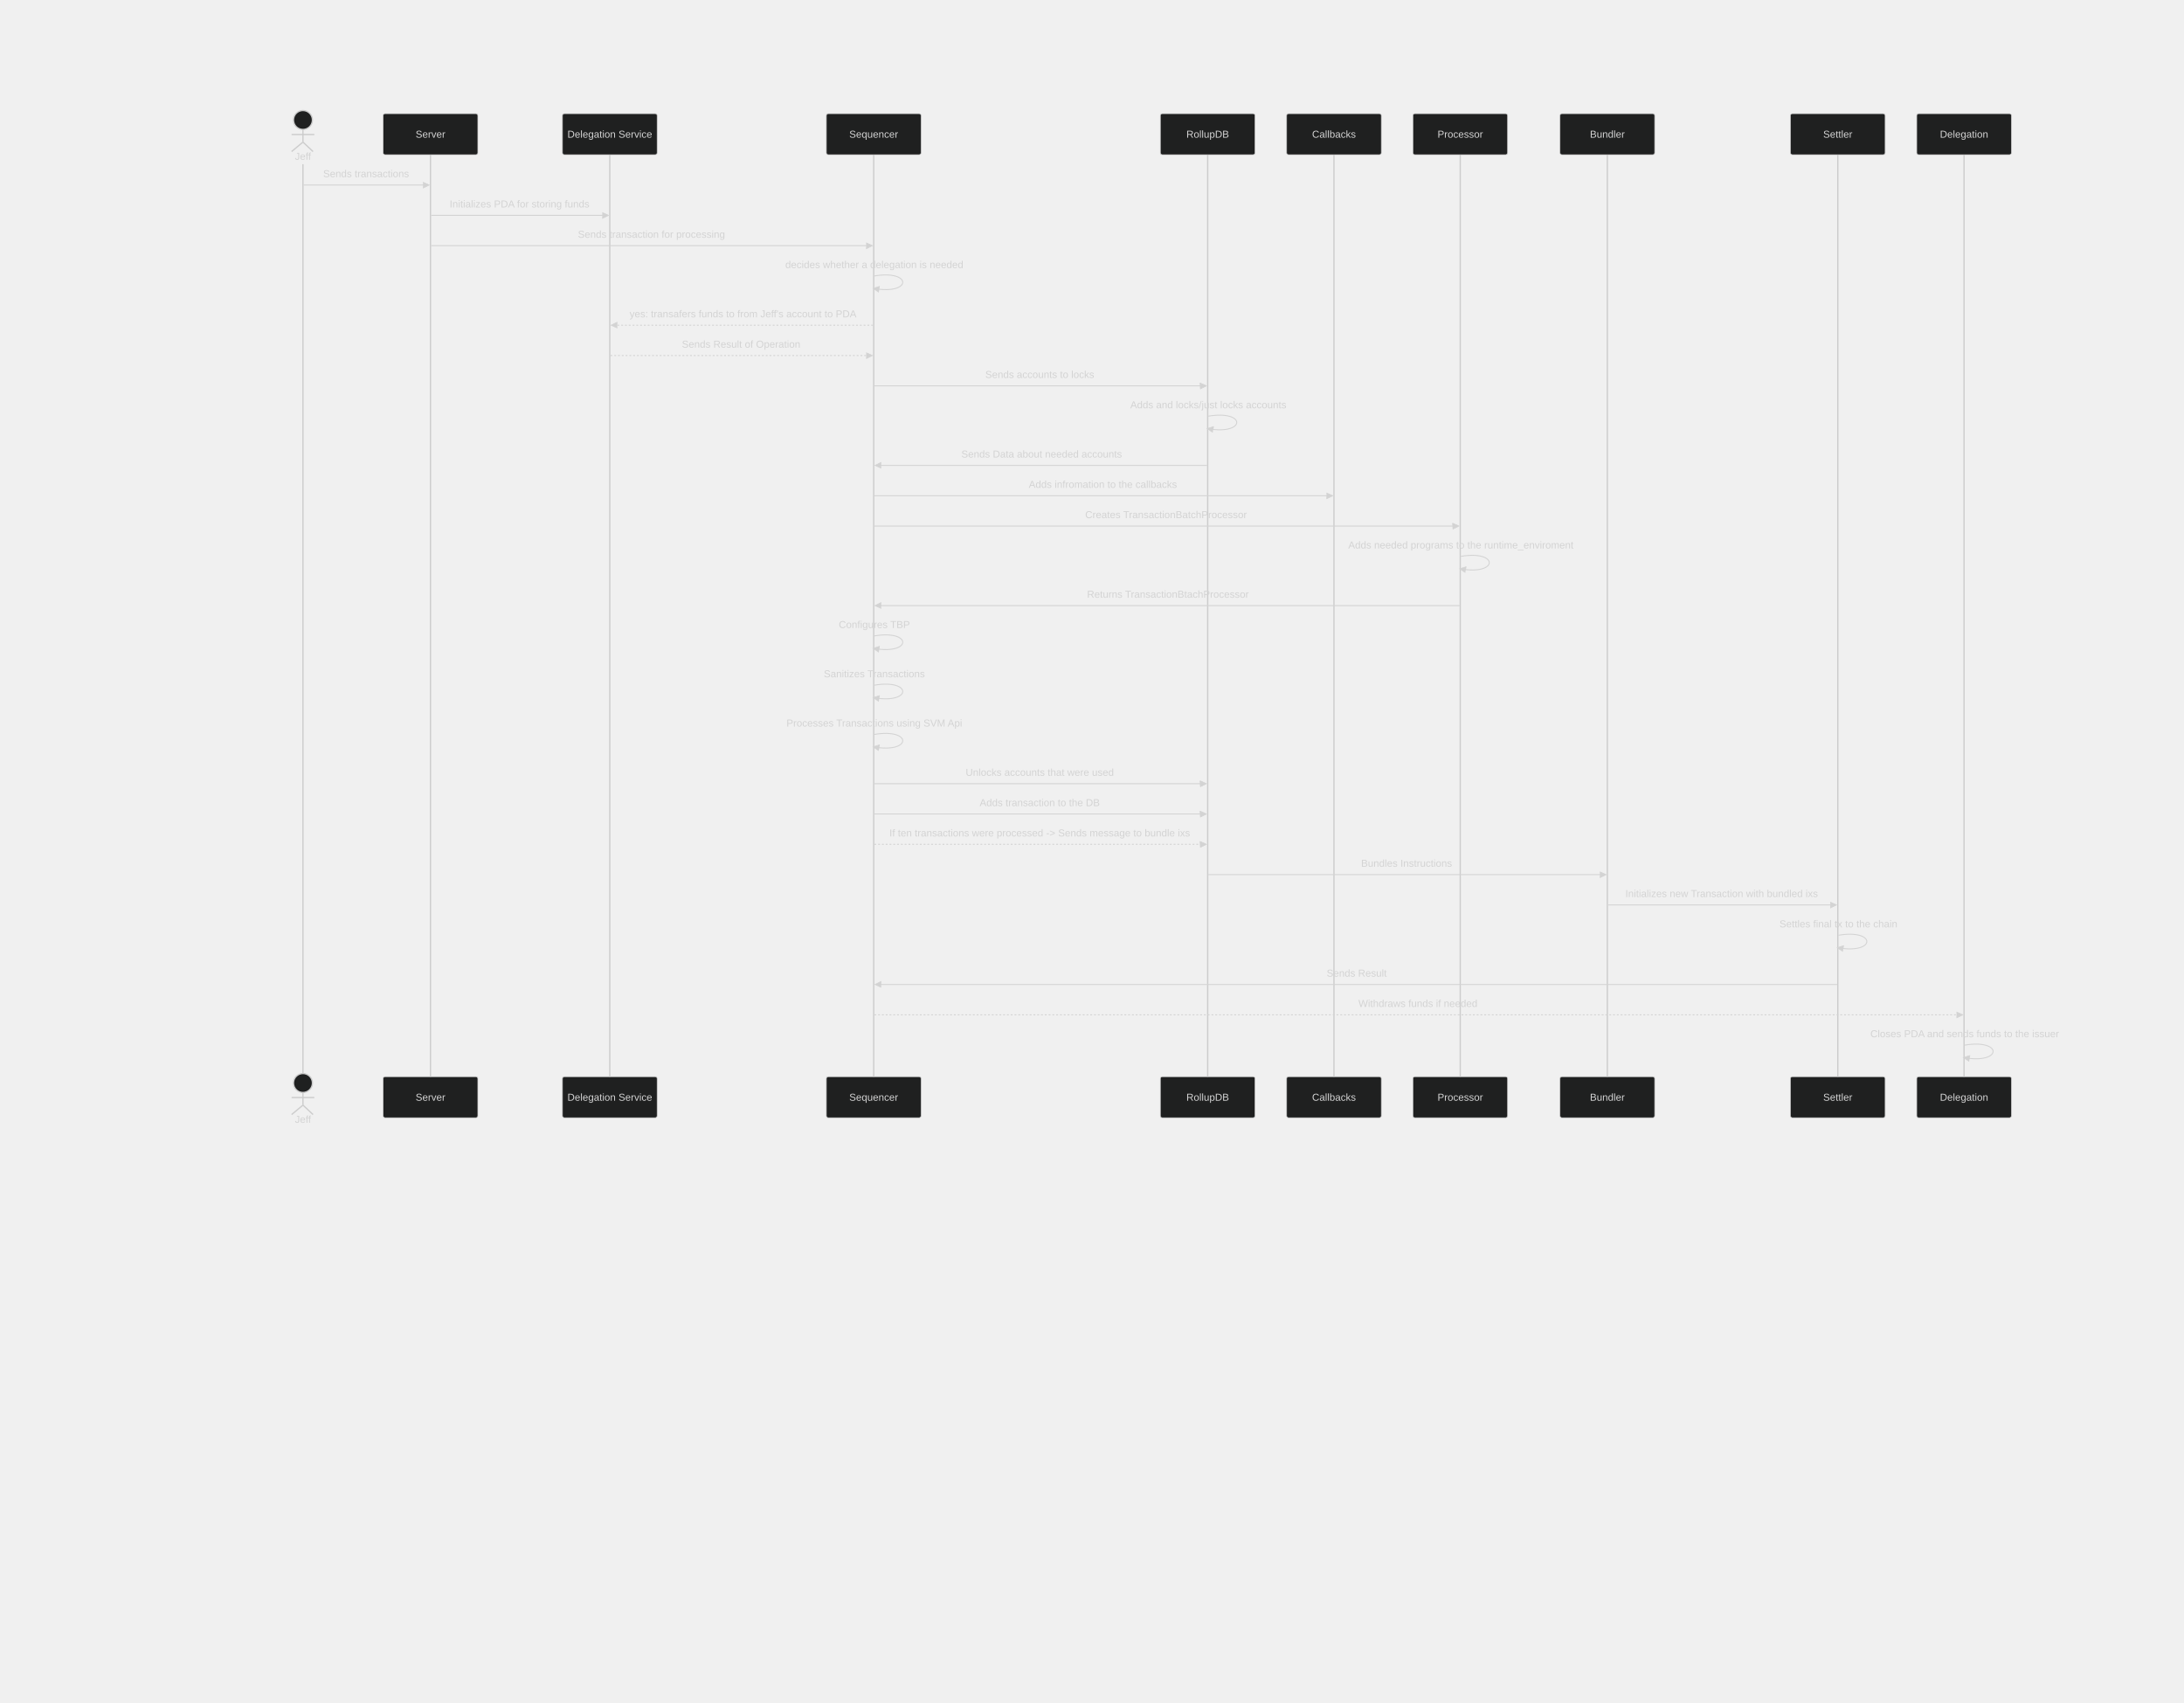
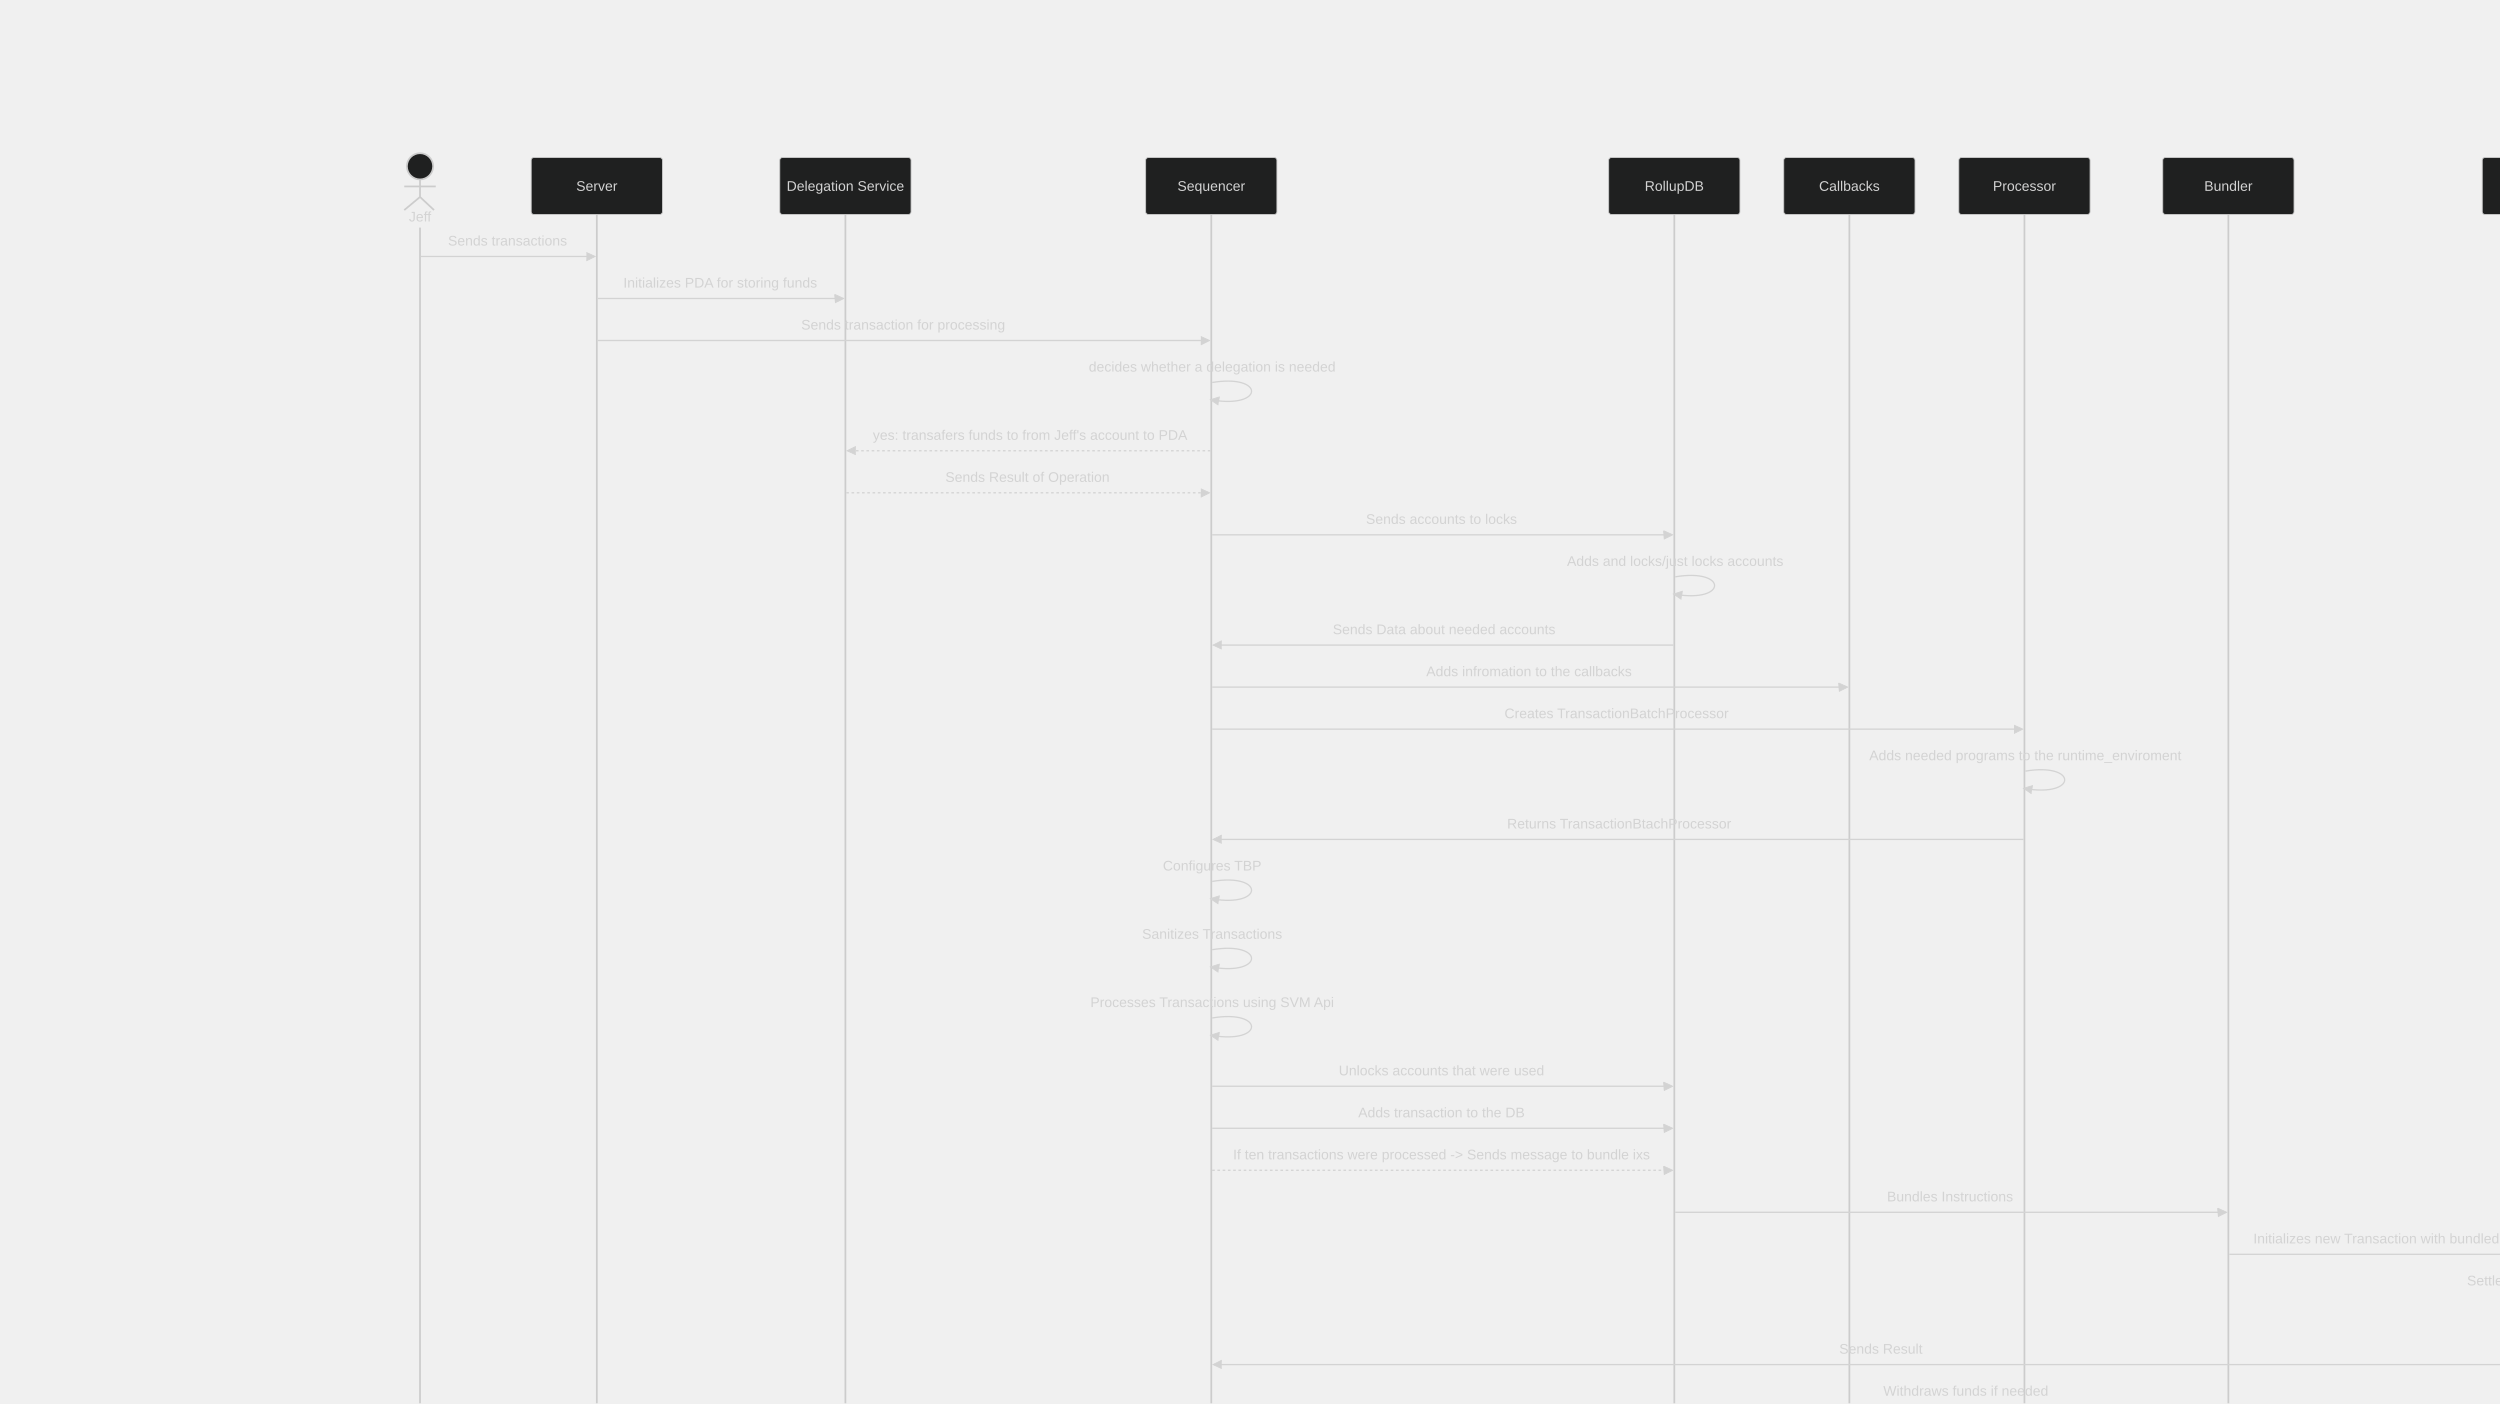
<svg xmlns="http://www.w3.org/2000/svg" aria-roledescription="sequence" role="graphics-document document" style="overflow: hidden; max-width: 100%;" width="100%" id="graph-div" height="100%">
  <defs>
    <symbol height="24" width="24" id="computer">
      <path d="M2 2v13h20v-13h-20zm18 11h-16v-9h16v9zm-10.228 6l.466-1h3.524l.467 1h-4.457zm14.228 3h-24l2-6h2.104l-1.33 4h18.45l-1.297-4h2.073l2 6zm-5-10h-14v-7h14v7z" transform="scale(.5)" />
    </symbol>
    <style id="svg-pan-zoom-controls-styles" type="text/css">.svg-pan-zoom-control { cursor: pointer; fill: black; fill-opacity: 0.333; } .svg-pan-zoom-control:hover { fill-opacity: 0.8; } .svg-pan-zoom-control-background { fill: white; fill-opacity: 0.5; } .svg-pan-zoom-control-background { fill-opacity: 0.8; }</style>
  </defs>
  <defs>
    <symbol clip-rule="evenodd" fill-rule="evenodd" id="database">
      <path d="M12.258.001l.256.004.255.005.253.008.251.01.249.012.247.015.246.016.242.019.241.02.239.023.236.024.233.027.231.028.229.031.225.032.223.034.22.036.217.038.214.04.211.041.208.043.205.045.201.046.198.048.194.05.191.051.187.053.183.054.18.056.175.057.172.059.168.06.163.061.16.063.155.064.15.066.074.033.073.033.071.034.07.034.069.035.068.035.067.035.066.035.064.036.064.036.062.036.06.036.06.037.058.037.058.037.055.038.055.038.053.038.052.038.051.039.05.039.048.039.047.039.045.04.044.04.043.04.041.04.04.041.039.041.037.041.036.041.034.041.033.042.032.042.03.042.029.042.027.042.026.043.024.043.023.043.021.043.02.043.018.044.017.043.015.044.013.044.012.044.011.045.009.044.007.045.006.045.004.045.002.045.001.045v17l-.001.045-.002.045-.004.045-.006.045-.007.045-.009.044-.011.045-.012.044-.013.044-.015.044-.017.043-.018.044-.02.043-.021.043-.023.043-.024.043-.026.043-.027.042-.029.042-.03.042-.032.042-.033.042-.034.041-.036.041-.037.041-.039.041-.04.041-.041.04-.043.04-.044.04-.045.04-.047.039-.048.039-.05.039-.051.039-.052.038-.053.038-.055.038-.055.038-.058.037-.058.037-.06.037-.06.036-.062.036-.064.036-.064.036-.066.035-.067.035-.068.035-.069.035-.07.034-.071.034-.073.033-.074.033-.15.066-.155.064-.16.063-.163.061-.168.06-.172.059-.175.057-.18.056-.183.054-.187.053-.191.051-.194.05-.198.048-.201.046-.205.045-.208.043-.211.041-.214.04-.217.038-.22.036-.223.034-.225.032-.229.031-.231.028-.233.027-.236.024-.239.023-.241.02-.242.019-.246.016-.247.015-.249.012-.251.01-.253.008-.255.005-.256.004-.258.001-.258-.001-.256-.004-.255-.005-.253-.008-.251-.01-.249-.012-.247-.015-.245-.016-.243-.019-.241-.02-.238-.023-.236-.024-.234-.027-.231-.028-.228-.031-.226-.032-.223-.034-.22-.036-.217-.038-.214-.04-.211-.041-.208-.043-.204-.045-.201-.046-.198-.048-.195-.05-.19-.051-.187-.053-.184-.054-.179-.056-.176-.057-.172-.059-.167-.06-.164-.061-.159-.063-.155-.064-.151-.066-.074-.033-.072-.033-.072-.034-.07-.034-.069-.035-.068-.035-.067-.035-.066-.035-.064-.036-.063-.036-.062-.036-.061-.036-.06-.037-.058-.037-.057-.037-.056-.038-.055-.038-.053-.038-.052-.038-.051-.039-.049-.039-.049-.039-.046-.039-.046-.04-.044-.04-.043-.04-.041-.04-.04-.041-.039-.041-.037-.041-.036-.041-.034-.041-.033-.042-.032-.042-.03-.042-.029-.042-.027-.042-.026-.043-.024-.043-.023-.043-.021-.043-.02-.043-.018-.044-.017-.043-.015-.044-.013-.044-.012-.044-.011-.045-.009-.044-.007-.045-.006-.045-.004-.045-.002-.045-.001-.045v-17l.001-.045.002-.045.004-.045.006-.045.007-.045.009-.044.011-.045.012-.044.013-.044.015-.044.017-.043.018-.044.02-.043.021-.043.023-.043.024-.043.026-.043.027-.042.029-.042.03-.042.032-.042.033-.042.034-.041.036-.041.037-.041.039-.041.04-.041.041-.04.043-.04.044-.04.046-.04.046-.039.049-.039.049-.039.051-.039.052-.038.053-.038.055-.038.056-.038.057-.037.058-.037.06-.037.061-.036.062-.036.063-.036.064-.036.066-.035.067-.035.068-.035.069-.035.07-.034.072-.034.072-.033.074-.033.151-.066.155-.064.159-.063.164-.061.167-.06.172-.059.176-.057.179-.056.184-.054.187-.053.19-.051.195-.05.198-.048.201-.046.204-.045.208-.043.211-.041.214-.04.217-.038.22-.036.223-.034.226-.032.228-.031.231-.028.234-.027.236-.024.238-.023.241-.02.243-.019.245-.016.247-.015.249-.012.251-.01.253-.008.255-.005.256-.004.258-.001.258.001zm-9.258 20.499v.01l.001.021.003.021.004.022.005.021.006.022.007.022.009.023.01.022.011.023.012.023.013.023.015.023.016.024.017.023.018.024.019.024.021.024.022.025.023.024.024.025.052.049.056.05.061.051.066.051.07.051.075.051.079.052.084.052.088.052.092.052.097.052.102.051.105.052.11.052.114.051.119.051.123.051.127.05.131.05.135.05.139.048.144.049.147.047.152.047.155.047.16.045.163.045.167.043.171.043.176.041.178.041.183.039.187.039.19.037.194.035.197.035.202.033.204.031.209.03.212.029.216.027.219.025.222.024.226.021.23.02.233.018.236.016.24.015.243.012.246.01.249.008.253.005.256.004.259.001.26-.001.257-.004.254-.005.25-.008.247-.011.244-.012.241-.014.237-.016.233-.018.231-.021.226-.021.224-.024.22-.026.216-.027.212-.028.21-.031.205-.031.202-.034.198-.034.194-.036.191-.037.187-.039.183-.04.179-.04.175-.042.172-.043.168-.044.163-.045.16-.046.155-.046.152-.047.148-.048.143-.049.139-.049.136-.05.131-.05.126-.05.123-.051.118-.052.114-.051.11-.052.106-.052.101-.052.096-.052.092-.052.088-.053.083-.051.079-.052.074-.052.07-.051.065-.051.06-.051.056-.05.051-.05.023-.024.023-.025.021-.024.02-.024.019-.024.018-.024.017-.024.015-.023.014-.024.013-.023.012-.023.01-.023.01-.022.008-.022.006-.022.006-.022.004-.022.004-.021.001-.021.001-.021v-4.127l-.077.055-.08.053-.083.054-.085.053-.087.052-.09.052-.093.051-.095.05-.097.05-.1.049-.102.049-.105.048-.106.047-.109.047-.111.046-.114.045-.115.045-.118.044-.12.043-.122.042-.124.042-.126.041-.128.04-.13.04-.132.038-.134.038-.135.037-.138.037-.139.035-.142.035-.143.034-.144.033-.147.032-.148.031-.15.03-.151.03-.153.029-.154.027-.156.027-.158.026-.159.025-.161.024-.162.023-.163.022-.165.021-.166.02-.167.019-.169.018-.169.017-.171.016-.173.015-.173.014-.175.013-.175.012-.177.011-.178.01-.179.008-.179.008-.181.006-.182.005-.182.004-.184.003-.184.002h-.37l-.184-.002-.184-.003-.182-.004-.182-.005-.181-.006-.179-.008-.179-.008-.178-.01-.176-.011-.176-.012-.175-.013-.173-.014-.172-.015-.171-.016-.17-.017-.169-.018-.167-.019-.166-.02-.165-.021-.163-.022-.162-.023-.161-.024-.159-.025-.157-.026-.156-.027-.155-.027-.153-.029-.151-.03-.15-.03-.148-.031-.146-.032-.145-.033-.143-.034-.141-.035-.14-.035-.137-.037-.136-.037-.134-.038-.132-.038-.13-.04-.128-.04-.126-.041-.124-.042-.122-.042-.12-.044-.117-.043-.116-.045-.113-.045-.112-.046-.109-.047-.106-.047-.105-.048-.102-.049-.1-.049-.097-.05-.095-.05-.093-.052-.09-.051-.087-.052-.085-.053-.083-.054-.08-.054-.077-.054v4.127zm0-5.654v.011l.001.021.003.021.004.021.005.022.006.022.007.022.009.022.01.022.011.023.012.023.013.023.015.024.016.023.017.024.018.024.019.024.021.024.022.024.023.025.024.024.052.05.056.05.061.05.066.051.07.051.075.052.079.051.084.052.088.052.092.052.097.052.102.052.105.052.11.051.114.051.119.052.123.05.127.051.131.05.135.049.139.049.144.048.147.048.152.047.155.046.16.045.163.045.167.044.171.042.176.042.178.04.183.04.187.038.19.037.194.036.197.034.202.033.204.032.209.03.212.028.216.027.219.025.222.024.226.022.23.02.233.018.236.016.24.014.243.012.246.01.249.008.253.006.256.003.259.001.26-.001.257-.003.254-.006.25-.008.247-.01.244-.012.241-.015.237-.016.233-.018.231-.02.226-.022.224-.024.22-.025.216-.027.212-.029.21-.03.205-.032.202-.033.198-.035.194-.036.191-.037.187-.039.183-.039.179-.041.175-.042.172-.043.168-.044.163-.045.16-.045.155-.047.152-.047.148-.048.143-.048.139-.05.136-.049.131-.05.126-.051.123-.051.118-.051.114-.052.11-.052.106-.052.101-.052.096-.052.092-.052.088-.052.083-.052.079-.052.074-.051.07-.052.065-.051.06-.05.056-.051.051-.049.023-.025.023-.024.021-.025.02-.024.019-.024.018-.024.017-.024.015-.023.014-.023.013-.024.012-.022.01-.023.01-.023.008-.022.006-.022.006-.022.004-.021.004-.022.001-.021.001-.021v-4.139l-.077.054-.08.054-.083.054-.085.052-.087.053-.09.051-.093.051-.095.051-.097.05-.1.049-.102.049-.105.048-.106.047-.109.047-.111.046-.114.045-.115.044-.118.044-.12.044-.122.042-.124.042-.126.041-.128.04-.13.039-.132.039-.134.038-.135.037-.138.036-.139.036-.142.035-.143.033-.144.033-.147.033-.148.031-.15.03-.151.03-.153.028-.154.028-.156.027-.158.026-.159.025-.161.024-.162.023-.163.022-.165.021-.166.02-.167.019-.169.018-.169.017-.171.016-.173.015-.173.014-.175.013-.175.012-.177.011-.178.009-.179.009-.179.007-.181.007-.182.005-.182.004-.184.003-.184.002h-.37l-.184-.002-.184-.003-.182-.004-.182-.005-.181-.007-.179-.007-.179-.009-.178-.009-.176-.011-.176-.012-.175-.013-.173-.014-.172-.015-.171-.016-.17-.017-.169-.018-.167-.019-.166-.02-.165-.021-.163-.022-.162-.023-.161-.024-.159-.025-.157-.026-.156-.027-.155-.028-.153-.028-.151-.03-.15-.03-.148-.031-.146-.033-.145-.033-.143-.033-.141-.035-.14-.036-.137-.036-.136-.037-.134-.038-.132-.039-.13-.039-.128-.04-.126-.041-.124-.042-.122-.043-.12-.043-.117-.044-.116-.044-.113-.046-.112-.046-.109-.046-.106-.047-.105-.048-.102-.049-.1-.049-.097-.05-.095-.051-.093-.051-.09-.051-.087-.053-.085-.052-.083-.054-.08-.054-.077-.054v4.139zm0-5.666v.011l.001.02.003.022.004.021.005.022.006.021.007.022.009.023.01.022.011.023.012.023.013.023.015.023.016.024.017.024.018.023.019.024.021.025.022.024.023.024.024.025.052.05.056.05.061.05.066.051.07.051.075.052.079.051.084.052.088.052.092.052.097.052.102.052.105.051.11.052.114.051.119.051.123.051.127.05.131.05.135.05.139.049.144.048.147.048.152.047.155.046.16.045.163.045.167.043.171.043.176.042.178.04.183.04.187.038.19.037.194.036.197.034.202.033.204.032.209.03.212.028.216.027.219.025.222.024.226.021.23.02.233.018.236.017.24.014.243.012.246.01.249.008.253.006.256.003.259.001.26-.001.257-.003.254-.006.25-.008.247-.01.244-.013.241-.014.237-.016.233-.018.231-.02.226-.022.224-.024.22-.025.216-.027.212-.029.21-.03.205-.032.202-.033.198-.035.194-.036.191-.037.187-.039.183-.039.179-.041.175-.042.172-.043.168-.044.163-.045.16-.045.155-.047.152-.047.148-.048.143-.049.139-.049.136-.049.131-.051.126-.05.123-.051.118-.052.114-.051.11-.052.106-.052.101-.052.096-.052.092-.052.088-.052.083-.052.079-.052.074-.052.07-.051.065-.051.06-.051.056-.05.051-.049.023-.025.023-.025.021-.024.02-.024.019-.024.018-.024.017-.024.015-.023.014-.024.013-.023.012-.023.01-.022.01-.023.008-.022.006-.022.006-.022.004-.022.004-.021.001-.021.001-.021v-4.153l-.077.054-.08.054-.083.053-.085.053-.087.053-.09.051-.093.051-.095.051-.097.05-.1.049-.102.048-.105.048-.106.048-.109.046-.111.046-.114.046-.115.044-.118.044-.12.043-.122.043-.124.042-.126.041-.128.04-.13.039-.132.039-.134.038-.135.037-.138.036-.139.036-.142.034-.143.034-.144.033-.147.032-.148.032-.15.03-.151.03-.153.028-.154.028-.156.027-.158.026-.159.024-.161.024-.162.023-.163.023-.165.021-.166.02-.167.019-.169.018-.169.017-.171.016-.173.015-.173.014-.175.013-.175.012-.177.01-.178.01-.179.009-.179.007-.181.006-.182.006-.182.004-.184.003-.184.001-.185.001-.185-.001-.184-.001-.184-.003-.182-.004-.182-.006-.181-.006-.179-.007-.179-.009-.178-.01-.176-.01-.176-.012-.175-.013-.173-.014-.172-.015-.171-.016-.17-.017-.169-.018-.167-.019-.166-.02-.165-.021-.163-.023-.162-.023-.161-.024-.159-.024-.157-.026-.156-.027-.155-.028-.153-.028-.151-.03-.15-.03-.148-.032-.146-.032-.145-.033-.143-.034-.141-.034-.14-.036-.137-.036-.136-.037-.134-.038-.132-.039-.13-.039-.128-.041-.126-.041-.124-.041-.122-.043-.12-.043-.117-.044-.116-.044-.113-.046-.112-.046-.109-.046-.106-.048-.105-.048-.102-.048-.1-.05-.097-.049-.095-.051-.093-.051-.09-.052-.087-.052-.085-.053-.083-.053-.08-.054-.077-.054v4.153zm8.74-8.179l-.257.004-.254.005-.25.008-.247.011-.244.012-.241.014-.237.016-.233.018-.231.021-.226.022-.224.023-.22.026-.216.027-.212.028-.21.031-.205.032-.202.033-.198.034-.194.036-.191.038-.187.038-.183.04-.179.041-.175.042-.172.043-.168.043-.163.045-.16.046-.155.046-.152.048-.148.048-.143.048-.139.049-.136.05-.131.05-.126.051-.123.051-.118.051-.114.052-.11.052-.106.052-.101.052-.096.052-.092.052-.088.052-.083.052-.079.052-.074.051-.07.052-.065.051-.06.05-.056.05-.051.05-.023.025-.023.024-.021.024-.02.025-.019.024-.018.024-.017.023-.015.024-.014.023-.013.023-.012.023-.01.023-.01.022-.008.022-.006.023-.006.021-.004.022-.004.021-.001.021-.001.021.001.021.001.021.004.021.004.022.006.021.006.023.008.022.01.022.01.023.012.023.013.023.014.023.015.024.017.023.018.024.019.024.02.025.021.024.023.024.023.025.051.05.056.05.06.05.065.051.07.052.074.051.079.052.083.052.088.052.092.052.096.052.101.052.106.052.11.052.114.052.118.051.123.051.126.051.131.05.136.05.139.049.143.048.148.048.152.048.155.046.16.046.163.045.168.043.172.043.175.042.179.041.183.04.187.038.191.038.194.036.198.034.202.033.205.032.21.031.212.028.216.027.22.026.224.023.226.022.231.021.233.018.237.016.241.014.244.012.247.011.25.008.254.005.257.004.26.001.26-.001.257-.004.254-.005.25-.008.247-.011.244-.012.241-.014.237-.016.233-.018.231-.021.226-.022.224-.023.22-.026.216-.027.212-.028.21-.031.205-.032.202-.033.198-.034.194-.036.191-.038.187-.038.183-.04.179-.041.175-.042.172-.043.168-.043.163-.045.16-.046.155-.046.152-.048.148-.048.143-.048.139-.049.136-.05.131-.05.126-.051.123-.051.118-.051.114-.052.11-.052.106-.052.101-.052.096-.052.092-.052.088-.052.083-.052.079-.052.074-.051.07-.052.065-.051.06-.05.056-.05.051-.05.023-.025.023-.024.021-.024.02-.025.019-.024.018-.024.017-.023.015-.024.014-.023.013-.023.012-.023.01-.023.01-.022.008-.022.006-.023.006-.021.004-.022.004-.021.001-.021.001-.021-.001-.021-.001-.021-.004-.021-.004-.022-.006-.021-.006-.023-.008-.022-.01-.022-.01-.023-.012-.023-.013-.023-.014-.023-.015-.024-.017-.023-.018-.024-.019-.024-.02-.025-.021-.024-.023-.024-.023-.025-.051-.05-.056-.05-.06-.05-.065-.051-.07-.052-.074-.051-.079-.052-.083-.052-.088-.052-.092-.052-.096-.052-.101-.052-.106-.052-.11-.052-.114-.052-.118-.051-.123-.051-.126-.051-.131-.05-.136-.05-.139-.049-.143-.048-.148-.048-.152-.048-.155-.046-.16-.046-.163-.045-.168-.043-.172-.043-.175-.042-.179-.041-.183-.04-.187-.038-.191-.038-.194-.036-.198-.034-.202-.033-.205-.032-.21-.031-.212-.028-.216-.027-.22-.026-.224-.023-.226-.022-.231-.021-.233-.018-.237-.016-.241-.014-.244-.012-.247-.011-.25-.008-.254-.005-.257-.004-.26-.001-.26.001z" transform="scale(.5)" />
    </symbol>
  </defs>
  <defs>
    <symbol height="24" width="24" id="clock">
      <path d="M12 2c5.514 0 10 4.486 10 10s-4.486 10-10 10-10-4.486-10-10 4.486-10 10-10zm0-2c-6.627 0-12 5.373-12 12s5.373 12 12 12 12-5.373 12-12-5.373-12-12-12zm5.848 12.459c.202.038.202.333.001.372-1.907.361-6.045 1.111-6.547 1.111-.719 0-1.301-.582-1.301-1.301 0-.512.77-5.447 1.125-7.445.034-.192.312-.181.343.014l.985 6.238 5.394 1.011z" transform="scale(.5)" />
    </symbol>
  </defs>
  <defs>
    <marker orient="auto-start-reverse" markerHeight="12" markerWidth="12" markerUnits="userSpaceOnUse" refY="5" refX="7.9" id="arrowhead">
      <path d="M -1 0 L 10 5 L 0 10 z" />
    </marker>
  </defs>
  <defs>
    <marker refY="4.5" refX="4" orient="auto" markerHeight="8" markerWidth="15" id="crosshead">
      <path style="stroke-dasharray: 0, 0;" d="M 1,2 L 6,7 M 6,2 L 1,7" stroke-width="1pt" stroke="#000000" fill="none" />
    </marker>
  </defs>
  <defs>
    <marker orient="auto" markerHeight="28" markerWidth="20" refY="7" refX="15.5" id="filled-head">
      <path d="M 18,7 L9,13 L14,7 L9,1 Z" />
    </marker>
  </defs>
  <defs>
    <marker orient="auto" markerHeight="40" markerWidth="60" refY="15" refX="15" id="sequencenumber">
      <circle r="6" cy="15" cx="15" />
    </marker>
  </defs>
  <g id="viewport-20250304205848460" class="svg-pan-zoom_viewport" transform="matrix(0.2115396,0,0,0.2115396,85.64119,38.07744)" style="transform: matrix(0.21154, 0, 0, 0.21154, 85.64119, 38.07744);">
    <g>
      <rect class="actor actor-bottom" ry="3" rx="3" name="Delegation" height="65" width="150" stroke="#666" fill="#eaeaea" y="1525" x="2631" />
      <text style="text-anchor: middle; font-size: 16px; font-weight: 400;" class="actor actor-box" alignment-baseline="central" dominant-baseline="central" y="1557.5" x="2706">
        <tspan dy="0" x="2706">Delegation</tspan>
      </text>
    </g>
    <g>
      <rect class="actor actor-bottom" ry="3" rx="3" name="Settler" height="65" width="150" stroke="#666" fill="#eaeaea" y="1525" x="2431" />
      <text style="text-anchor: middle; font-size: 16px; font-weight: 400;" class="actor actor-box" alignment-baseline="central" dominant-baseline="central" y="1557.5" x="2506">
        <tspan dy="0" x="2506">Settler</tspan>
      </text>
    </g>
    <g>
      <rect class="actor actor-bottom" ry="3" rx="3" name="Bundler" height="65" width="150" stroke="#666" fill="#eaeaea" y="1525" x="2066" />
      <text style="text-anchor: middle; font-size: 16px; font-weight: 400;" class="actor actor-box" alignment-baseline="central" dominant-baseline="central" y="1557.5" x="2141">
        <tspan dy="0" x="2141">Bundler</tspan>
      </text>
    </g>
    <g>
      <rect class="actor actor-bottom" ry="3" rx="3" name="Processor" height="65" width="150" stroke="#666" fill="#eaeaea" y="1525" x="1833" />
      <text style="text-anchor: middle; font-size: 16px; font-weight: 400;" class="actor actor-box" alignment-baseline="central" dominant-baseline="central" y="1557.5" x="1908">
        <tspan dy="0" x="1908">Processor</tspan>
      </text>
    </g>
    <g>
      <rect class="actor actor-bottom" ry="3" rx="3" name="Callbacks" height="65" width="150" stroke="#666" fill="#eaeaea" y="1525" x="1633" />
      <text style="text-anchor: middle; font-size: 16px; font-weight: 400;" class="actor actor-box" alignment-baseline="central" dominant-baseline="central" y="1557.5" x="1708">
        <tspan dy="0" x="1708">Callbacks</tspan>
      </text>
    </g>
    <g>
      <rect class="actor actor-bottom" ry="3" rx="3" name="RollupDB" height="65" width="150" stroke="#666" fill="#eaeaea" y="1525" x="1433" />
      <text style="text-anchor: middle; font-size: 16px; font-weight: 400;" class="actor actor-box" alignment-baseline="central" dominant-baseline="central" y="1557.5" x="1508">
        <tspan dy="0" x="1508">RollupDB</tspan>
      </text>
    </g>
    <g>
      <rect class="actor actor-bottom" ry="3" rx="3" name="Sequencer" height="65" width="150" stroke="#666" fill="#eaeaea" y="1525" x="904" />
      <text style="text-anchor: middle; font-size: 16px; font-weight: 400;" class="actor actor-box" alignment-baseline="central" dominant-baseline="central" y="1557.5" x="979">
        <tspan dy="0" x="979">Sequencer</tspan>
      </text>
    </g>
    <g>
      <rect class="actor actor-bottom" ry="3" rx="3" name="Delegation Service" height="65" width="150" stroke="#666" fill="#eaeaea" y="1525" x="486" />
      <text style="text-anchor: middle; font-size: 16px; font-weight: 400;" class="actor actor-box" alignment-baseline="central" dominant-baseline="central" y="1557.5" x="561">
        <tspan dy="0" x="561">Delegation Service</tspan>
      </text>
    </g>
    <g>
      <rect class="actor actor-bottom" ry="3" rx="3" name="Server" height="65" width="150" stroke="#666" fill="#eaeaea" y="1525" x="202" />
      <text style="text-anchor: middle; font-size: 16px; font-weight: 400;" class="actor actor-box" alignment-baseline="central" dominant-baseline="central" y="1557.5" x="277">
        <tspan dy="0" x="277">Server</tspan>
      </text>
    </g>
    <g />
    <g>
      <line name="Delegation" stroke="#999" stroke-width="0.5px" class="actor-line 200" y2="1525" x2="2706" y1="65" x1="2706" id="actor8517" />
      <g id="root-8517">
        <rect class="actor actor-top" ry="3" rx="3" name="Delegation" height="65" width="150" stroke="#666" fill="#eaeaea" y="0" x="2631" />
        <text style="text-anchor: middle; font-size: 16px; font-weight: 400;" class="actor actor-box" alignment-baseline="central" dominant-baseline="central" y="32.5" x="2706">
          <tspan dy="0" x="2706">Delegation</tspan>
        </text>
      </g>
    </g>
    <g>
      <line name="Settler" stroke="#999" stroke-width="0.5px" class="actor-line 200" y2="1525" x2="2506" y1="65" x1="2506" id="actor8516" />
      <g id="root-8516">
        <rect class="actor actor-top" ry="3" rx="3" name="Settler" height="65" width="150" stroke="#666" fill="#eaeaea" y="0" x="2431" />
        <text style="text-anchor: middle; font-size: 16px; font-weight: 400;" class="actor actor-box" alignment-baseline="central" dominant-baseline="central" y="32.5" x="2506">
          <tspan dy="0" x="2506">Settler</tspan>
        </text>
      </g>
    </g>
    <g>
      <line name="Bundler" stroke="#999" stroke-width="0.5px" class="actor-line 200" y2="1525" x2="2141" y1="65" x1="2141" id="actor8515" />
      <g id="root-8515">
        <rect class="actor actor-top" ry="3" rx="3" name="Bundler" height="65" width="150" stroke="#666" fill="#eaeaea" y="0" x="2066" />
        <text style="text-anchor: middle; font-size: 16px; font-weight: 400;" class="actor actor-box" alignment-baseline="central" dominant-baseline="central" y="32.5" x="2141">
          <tspan dy="0" x="2141">Bundler</tspan>
        </text>
      </g>
    </g>
    <g>
      <line name="Processor" stroke="#999" stroke-width="0.5px" class="actor-line 200" y2="1525" x2="1908" y1="65" x1="1908" id="actor8514" />
      <g id="root-8514">
        <rect class="actor actor-top" ry="3" rx="3" name="Processor" height="65" width="150" stroke="#666" fill="#eaeaea" y="0" x="1833" />
        <text style="text-anchor: middle; font-size: 16px; font-weight: 400;" class="actor actor-box" alignment-baseline="central" dominant-baseline="central" y="32.5" x="1908">
          <tspan dy="0" x="1908">Processor</tspan>
        </text>
      </g>
    </g>
    <g>
      <line name="Callbacks" stroke="#999" stroke-width="0.5px" class="actor-line 200" y2="1525" x2="1708" y1="65" x1="1708" id="actor8513" />
      <g id="root-8513">
        <rect class="actor actor-top" ry="3" rx="3" name="Callbacks" height="65" width="150" stroke="#666" fill="#eaeaea" y="0" x="1633" />
        <text style="text-anchor: middle; font-size: 16px; font-weight: 400;" class="actor actor-box" alignment-baseline="central" dominant-baseline="central" y="32.5" x="1708">
          <tspan dy="0" x="1708">Callbacks</tspan>
        </text>
      </g>
    </g>
    <g>
      <line name="RollupDB" stroke="#999" stroke-width="0.5px" class="actor-line 200" y2="1525" x2="1508" y1="65" x1="1508" id="actor8512" />
      <g id="root-8512">
        <rect class="actor actor-top" ry="3" rx="3" name="RollupDB" height="65" width="150" stroke="#666" fill="#eaeaea" y="0" x="1433" />
        <text style="text-anchor: middle; font-size: 16px; font-weight: 400;" class="actor actor-box" alignment-baseline="central" dominant-baseline="central" y="32.5" x="1508">
          <tspan dy="0" x="1508">RollupDB</tspan>
        </text>
      </g>
    </g>
    <g>
      <line name="Sequencer" stroke="#999" stroke-width="0.5px" class="actor-line 200" y2="1525" x2="979" y1="65" x1="979" id="actor8511" />
      <g id="root-8511">
        <rect class="actor actor-top" ry="3" rx="3" name="Sequencer" height="65" width="150" stroke="#666" fill="#eaeaea" y="0" x="904" />
        <text style="text-anchor: middle; font-size: 16px; font-weight: 400;" class="actor actor-box" alignment-baseline="central" dominant-baseline="central" y="32.5" x="979">
          <tspan dy="0" x="979">Sequencer</tspan>
        </text>
      </g>
    </g>
    <g>
      <line name="Delegation Service" stroke="#999" stroke-width="0.5px" class="actor-line 200" y2="1525" x2="561" y1="65" x1="561" id="actor8510" />
      <g id="root-8510">
        <rect class="actor actor-top" ry="3" rx="3" name="Delegation Service" height="65" width="150" stroke="#666" fill="#eaeaea" y="0" x="486" />
        <text style="text-anchor: middle; font-size: 16px; font-weight: 400;" class="actor actor-box" alignment-baseline="central" dominant-baseline="central" y="32.5" x="561">
          <tspan dy="0" x="561">Delegation Service</tspan>
        </text>
      </g>
    </g>
    <g>
      <line name="Server" stroke="#999" stroke-width="0.5px" class="actor-line 200" y2="1525" x2="277" y1="65" x1="277" id="actor8509" />
      <g id="root-8509">
        <rect class="actor actor-top" ry="3" rx="3" name="Server" height="65" width="150" stroke="#666" fill="#eaeaea" y="0" x="202" />
        <text style="text-anchor: middle; font-size: 16px; font-weight: 400;" class="actor actor-box" alignment-baseline="central" dominant-baseline="central" y="32.5" x="277">
          <tspan dy="0" x="277">Server</tspan>
        </text>
      </g>
    </g>
    <g>
      <line name="Jeff" stroke="#999" stroke-width="0.5px" class="actor-line 200" y2="1525" x2="75" y1="80" x1="75" id="actor8508" />
    </g>
    <style>#graph-div{font-family:"trebuchet ms",verdana,arial,sans-serif;font-size:16px;fill:#ccc;}#graph-div .error-icon{fill:#a44141;}#graph-div .error-text{fill:#ddd;stroke:#ddd;}#graph-div .edge-thickness-normal{stroke-width:1px;}#graph-div .edge-thickness-thick{stroke-width:3.5px;}#graph-div .edge-pattern-solid{stroke-dasharray:0;}#graph-div .edge-thickness-invisible{stroke-width:0;fill:none;}#graph-div .edge-pattern-dashed{stroke-dasharray:3;}#graph-div .edge-pattern-dotted{stroke-dasharray:2;}#graph-div .marker{fill:lightgrey;stroke:lightgrey;}#graph-div .marker.cross{stroke:lightgrey;}#graph-div svg{font-family:"trebuchet ms",verdana,arial,sans-serif;font-size:16px;}#graph-div p{margin:0;}#graph-div .actor{stroke:#ccc;fill:#1f2020;}#graph-div text.actor&gt;tspan{fill:lightgrey;stroke:none;}#graph-div .actor-line{stroke:#ccc;}#graph-div .messageLine0{stroke-width:1.5;stroke-dasharray:none;stroke:lightgrey;}#graph-div .messageLine1{stroke-width:1.5;stroke-dasharray:2,2;stroke:lightgrey;}#graph-div #arrowhead path{fill:lightgrey;stroke:lightgrey;}#graph-div .sequenceNumber{fill:black;}#graph-div #sequencenumber{fill:lightgrey;}#graph-div #crosshead path{fill:lightgrey;stroke:lightgrey;}#graph-div .messageText{fill:lightgrey;stroke:none;}#graph-div .labelBox{stroke:#ccc;fill:#1f2020;}#graph-div .labelText,#graph-div .labelText&gt;tspan{fill:lightgrey;stroke:none;}#graph-div .loopText,#graph-div .loopText&gt;tspan{fill:lightgrey;stroke:none;}#graph-div .loopLine{stroke-width:2px;stroke-dasharray:2,2;stroke:#ccc;fill:#ccc;}#graph-div .note{stroke:hsl(180, 0%, 18.353%);fill:hsl(180, 1.587%, 28.353%);}#graph-div .noteText,#graph-div .noteText&gt;tspan{fill:rgb(183.848, 181.552, 181.552);stroke:none;}#graph-div .activation0{fill:hsl(180, 1.587%, 28.353%);stroke:#ccc;}#graph-div .activation1{fill:hsl(180, 1.587%, 28.353%);stroke:#ccc;}#graph-div .activation2{fill:hsl(180, 1.587%, 28.353%);stroke:#ccc;}#graph-div .actorPopupMenu{position:absolute;}#graph-div .actorPopupMenuPanel{position:absolute;fill:#1f2020;box-shadow:0px 8px 16px 0px rgba(0,0,0,0.2);filter:drop-shadow(3px 5px 2px rgb(0 0 0 / 0.4));}#graph-div .actor-man line{stroke:#ccc;fill:#1f2020;}#graph-div .actor-man circle,#graph-div line{stroke:#ccc;fill:#1f2020;stroke-width:2px;}#graph-div :root{--mermaid-font-family:"trebuchet ms",verdana,arial,sans-serif;}</style>
    <g />
    <g name="Jeff" class="actor-man actor-top">
      <line y2="45" x2="75" y1="25" x1="75" id="actor-man-torso8508" />
      <line y2="33" x2="93" y1="33" x1="57" id="actor-man-arms8508" />
      <line y2="45" x2="75" y1="60" x1="57" />
      <line y2="60" x2="91" y1="45" x1="75" />
      <circle height="65" width="150" r="15" cy="10" cx="75" />
      <text style="text-anchor: middle; font-size: 16px; font-weight: 400;" class="actor actor-man" alignment-baseline="central" dominant-baseline="central" y="67.5" x="75">
        <tspan dy="0" x="75">Jeff</tspan>
      </text>
    </g>
    <text style="font-size: 16px; font-weight: 400;" dy="1em" class="messageText" alignment-baseline="middle" dominant-baseline="middle" text-anchor="middle" y="80" x="175">Sends transactions</text>
    <line style="fill: none;" marker-end="url(#arrowhead)" stroke="none" stroke-width="2" class="messageLine0" y2="113" x2="273" y1="113" x1="76" />
    <text style="font-size: 16px; font-weight: 400;" dy="1em" class="messageText" alignment-baseline="middle" dominant-baseline="middle" text-anchor="middle" y="128" x="418">Initializes PDA for storing funds</text>
    <line style="fill: none;" marker-end="url(#arrowhead)" stroke="none" stroke-width="2" class="messageLine0" y2="161" x2="557" y1="161" x1="278" />
    <text style="font-size: 16px; font-weight: 400;" dy="1em" class="messageText" alignment-baseline="middle" dominant-baseline="middle" text-anchor="middle" y="176" x="627">Sends transaction for processing</text>
    <line style="fill: none;" marker-end="url(#arrowhead)" stroke="none" stroke-width="2" class="messageLine0" y2="209" x2="975" y1="209" x1="278" />
    <text style="font-size: 16px; font-weight: 400;" dy="1em" class="messageText" alignment-baseline="middle" dominant-baseline="middle" text-anchor="middle" y="224" x="980">decides whether a delegation is needed</text>
    <path style="fill: none;" marker-end="url(#arrowhead)" stroke="none" stroke-width="2" class="messageLine0" d="M 980,257 C 1040,247 1040,287 980,277" />
    <text style="font-size: 16px; font-weight: 400;" dy="1em" class="messageText" alignment-baseline="middle" dominant-baseline="middle" text-anchor="middle" y="302" x="772">yes: transafers funds to from Jeff's account to PDA</text>
    <line style="stroke-dasharray: 3, 3; fill: none;" marker-end="url(#arrowhead)" stroke="none" stroke-width="2" class="messageLine1" y2="335" x2="565" y1="335" x1="978" />
    <text style="font-size: 16px; font-weight: 400;" dy="1em" class="messageText" alignment-baseline="middle" dominant-baseline="middle" text-anchor="middle" y="350" x="769">Sends Result of Operation</text>
    <line style="stroke-dasharray: 3, 3; fill: none;" marker-end="url(#arrowhead)" stroke="none" stroke-width="2" class="messageLine1" y2="383" x2="975" y1="383" x1="562" />
    <text style="font-size: 16px; font-weight: 400;" dy="1em" class="messageText" alignment-baseline="middle" dominant-baseline="middle" text-anchor="middle" y="398" x="1242">Sends accounts to locks</text>
    <line style="fill: none;" marker-end="url(#arrowhead)" stroke="none" stroke-width="2" class="messageLine0" y2="431" x2="1504" y1="431" x1="980" />
    <text style="font-size: 16px; font-weight: 400;" dy="1em" class="messageText" alignment-baseline="middle" dominant-baseline="middle" text-anchor="middle" y="446" x="1509">Adds and locks/just locks accounts</text>
    <path style="fill: none;" marker-end="url(#arrowhead)" stroke="none" stroke-width="2" class="messageLine0" d="M 1509,479 C 1569,469 1569,509 1509,499" />
    <text style="font-size: 16px; font-weight: 400;" dy="1em" class="messageText" alignment-baseline="middle" dominant-baseline="middle" text-anchor="middle" y="524" x="1245">Sends Data about needed accounts</text>
    <line style="fill: none;" marker-end="url(#arrowhead)" stroke="none" stroke-width="2" class="messageLine0" y2="557" x2="983" y1="557" x1="1507" />
    <text style="font-size: 16px; font-weight: 400;" dy="1em" class="messageText" alignment-baseline="middle" dominant-baseline="middle" text-anchor="middle" y="572" x="1342">Adds infromation to the callbacks</text>
    <line style="fill: none;" marker-end="url(#arrowhead)" stroke="none" stroke-width="2" class="messageLine0" y2="605" x2="1704" y1="605" x1="980" />
    <text style="font-size: 16px; font-weight: 400;" dy="1em" class="messageText" alignment-baseline="middle" dominant-baseline="middle" text-anchor="middle" y="620" x="1442">Creates TransactionBatchProcessor</text>
    <line style="fill: none;" marker-end="url(#arrowhead)" stroke="none" stroke-width="2" class="messageLine0" y2="653" x2="1904" y1="653" x1="980" />
    <text style="font-size: 16px; font-weight: 400;" dy="1em" class="messageText" alignment-baseline="middle" dominant-baseline="middle" text-anchor="middle" y="668" x="1909">Adds needed programs to the runtime_enviroment</text>
    <path style="fill: none;" marker-end="url(#arrowhead)" stroke="none" stroke-width="2" class="messageLine0" d="M 1909,701 C 1969,691 1969,731 1909,721" />
    <text style="font-size: 16px; font-weight: 400;" dy="1em" class="messageText" alignment-baseline="middle" dominant-baseline="middle" text-anchor="middle" y="746" x="1445">Returns TransactionBtachProcessor</text>
    <line style="fill: none;" marker-end="url(#arrowhead)" stroke="none" stroke-width="2" class="messageLine0" y2="779" x2="983" y1="779" x1="1907" />
    <text style="font-size: 16px; font-weight: 400;" dy="1em" class="messageText" alignment-baseline="middle" dominant-baseline="middle" text-anchor="middle" y="794" x="980">Сonfigures TBP</text>
    <path style="fill: none;" marker-end="url(#arrowhead)" stroke="none" stroke-width="2" class="messageLine0" d="M 980,827 C 1040,817 1040,857 980,847" />
    <text style="font-size: 16px; font-weight: 400;" dy="1em" class="messageText" alignment-baseline="middle" dominant-baseline="middle" text-anchor="middle" y="872" x="980">Sanitizes Transactions</text>
    <path style="fill: none;" marker-end="url(#arrowhead)" stroke="none" stroke-width="2" class="messageLine0" d="M 980,905 C 1040,895 1040,935 980,925" />
    <text style="font-size: 16px; font-weight: 400;" dy="1em" class="messageText" alignment-baseline="middle" dominant-baseline="middle" text-anchor="middle" y="950" x="980">Processes Transactions using SVM Api</text>
    <path style="fill: none;" marker-end="url(#arrowhead)" stroke="none" stroke-width="2" class="messageLine0" d="M 980,983 C 1040,973 1040,1013 980,1003" />
    <text style="font-size: 16px; font-weight: 400;" dy="1em" class="messageText" alignment-baseline="middle" dominant-baseline="middle" text-anchor="middle" y="1028" x="1242">Unlocks accounts that were used</text>
    <line style="fill: none;" marker-end="url(#arrowhead)" stroke="none" stroke-width="2" class="messageLine0" y2="1061" x2="1504" y1="1061" x1="980" />
    <text style="font-size: 16px; font-weight: 400;" dy="1em" class="messageText" alignment-baseline="middle" dominant-baseline="middle" text-anchor="middle" y="1076" x="1242">Adds transaction to the DB</text>
    <line style="fill: none;" marker-end="url(#arrowhead)" stroke="none" stroke-width="2" class="messageLine0" y2="1109" x2="1504" y1="1109" x1="980" />
    <text style="font-size: 16px; font-weight: 400;" dy="1em" class="messageText" alignment-baseline="middle" dominant-baseline="middle" text-anchor="middle" y="1124" x="1242">If ten transactions were processed -&gt; Sends message to bundle ixs</text>
    <line style="stroke-dasharray: 3, 3; fill: none;" marker-end="url(#arrowhead)" stroke="none" stroke-width="2" class="messageLine1" y2="1157" x2="1504" y1="1157" x1="980" />
    <text style="font-size: 16px; font-weight: 400;" dy="1em" class="messageText" alignment-baseline="middle" dominant-baseline="middle" text-anchor="middle" y="1172" x="1823">Bundles Instructions</text>
    <line style="fill: none;" marker-end="url(#arrowhead)" stroke="none" stroke-width="2" class="messageLine0" y2="1205" x2="2137" y1="1205" x1="1509" />
    <text style="font-size: 16px; font-weight: 400;" dy="1em" class="messageText" alignment-baseline="middle" dominant-baseline="middle" text-anchor="middle" y="1220" x="2322">Initializes new Transaction with bundled ixs</text>
    <line style="fill: none;" marker-end="url(#arrowhead)" stroke="none" stroke-width="2" class="messageLine0" y2="1253" x2="2502" y1="1253" x1="2142" />
    <text style="font-size: 16px; font-weight: 400;" dy="1em" class="messageText" alignment-baseline="middle" dominant-baseline="middle" text-anchor="middle" y="1268" x="2507">Settles final tx to the chain</text>
    <path style="fill: none;" marker-end="url(#arrowhead)" stroke="none" stroke-width="2" class="messageLine0" d="M 2507,1301 C 2567,1291 2567,1331 2507,1321" />
    <text style="font-size: 16px; font-weight: 400;" dy="1em" class="messageText" alignment-baseline="middle" dominant-baseline="middle" text-anchor="middle" y="1346" x="1744">Sends Result</text>
    <line style="fill: none;" marker-end="url(#arrowhead)" stroke="none" stroke-width="2" class="messageLine0" y2="1379" x2="983" y1="1379" x1="2505" />
    <text style="font-size: 16px; font-weight: 400;" dy="1em" class="messageText" alignment-baseline="middle" dominant-baseline="middle" text-anchor="middle" y="1394" x="1841">Withdraws funds if needed</text>
    <line style="stroke-dasharray: 3, 3; fill: none;" marker-end="url(#arrowhead)" stroke="none" stroke-width="2" class="messageLine1" y2="1427" x2="2702" y1="1427" x1="980" />
    <text style="font-size: 16px; font-weight: 400;" dy="1em" class="messageText" alignment-baseline="middle" dominant-baseline="middle" text-anchor="middle" y="1442" x="2707">Closes PDA and sends funds to the issuer</text>
    <path style="fill: none;" marker-end="url(#arrowhead)" stroke="none" stroke-width="2" class="messageLine0" d="M 2707,1475 C 2767,1465 2767,1505 2707,1495" />
    <g name="Jeff" class="actor-man actor-bottom">
      <line y2="1570" x2="75" y1="1550" x1="75" id="actor-man-torso8517" />
      <line y2="1558" x2="93" y1="1558" x1="57" id="actor-man-arms8517" />
      <line y2="1570" x2="75" y1="1585" x1="57" />
      <line y2="1585" x2="91" y1="1570" x1="75" />
      <circle height="65" width="150" r="15" cy="1535" cx="75" />
      <text style="text-anchor: middle; font-size: 16px; font-weight: 400;" class="actor actor-man" alignment-baseline="central" dominant-baseline="central" y="1592.5" x="75">
        <tspan dy="0" x="75">Jeff</tspan>
      </text>
    </g>
  </g>
-   <g id="svg-pan-zoom-controls" transform="translate(758 539) scale(0.75)" class="svg-pan-zoom-control">
-     <g id="svg-pan-zoom-zoom-in" transform="translate(30.5 5) scale(0.015)" class="svg-pan-zoom-control">
-       <rect x="0" y="0" width="1500" height="1400" class="svg-pan-zoom-control-background" />
-       <path d="M1280 576v128q0 26 -19 45t-45 19h-320v320q0 26 -19 45t-45 19h-128q-26 0 -45 -19t-19 -45v-320h-320q-26 0 -45 -19t-19 -45v-128q0 -26 19 -45t45 -19h320v-320q0 -26 19 -45t45 -19h128q26 0 45 19t19 45v320h320q26 0 45 19t19 45zM1536 1120v-960 q0 -119 -84.5 -203.5t-203.5 -84.5h-960q-119 0 -203.5 84.5t-84.5 203.5v960q0 119 84.5 203.5t203.5 84.5h960q119 0 203.5 -84.5t84.5 -203.5z" class="svg-pan-zoom-control-element" />
-     </g>
-     <g id="svg-pan-zoom-reset-pan-zoom" transform="translate(5 35) scale(0.4)" class="svg-pan-zoom-control">
-       <rect x="2" y="2" width="182" height="58" class="svg-pan-zoom-control-background" />
-       <path d="M33.051,20.632c-0.742-0.406-1.854-0.609-3.338-0.609h-7.969v9.281h7.769c1.543,0,2.701-0.188,3.473-0.562c1.365-0.656,2.048-1.953,2.048-3.891C35.032,22.757,34.372,21.351,33.051,20.632z" class="svg-pan-zoom-control-element" />
-       <path d="M170.231,0.5H15.847C7.102,0.5,0.5,5.708,0.5,11.84v38.861C0.5,56.833,7.102,61.5,15.847,61.5h154.384c8.745,0,15.269-4.667,15.269-10.798V11.84C185.5,5.708,178.976,0.5,170.231,0.5z M42.837,48.569h-7.969c-0.219-0.766-0.375-1.383-0.469-1.852c-0.188-0.969-0.289-1.961-0.305-2.977l-0.047-3.211c-0.03-2.203-0.41-3.672-1.142-4.406c-0.732-0.734-2.103-1.102-4.113-1.102h-7.05v13.547h-7.055V14.022h16.524c2.361,0.047,4.178,0.344,5.45,0.891c1.272,0.547,2.351,1.352,3.234,2.414c0.731,0.875,1.31,1.844,1.737,2.906s0.64,2.273,0.64,3.633c0,1.641-0.414,3.254-1.242,4.84s-2.195,2.707-4.102,3.363c1.594,0.641,2.723,1.551,3.387,2.73s0.996,2.98,0.996,5.402v2.32c0,1.578,0.063,2.648,0.19,3.211c0.19,0.891,0.635,1.547,1.333,1.969V48.569z M75.579,48.569h-26.18V14.022h25.336v6.117H56.454v7.336h16.781v6H56.454v8.883h19.125V48.569z M104.497,46.331c-2.44,2.086-5.887,3.129-10.34,3.129c-4.548,0-8.125-1.027-10.731-3.082s-3.909-4.879-3.909-8.473h6.891c0.224,1.578,0.662,2.758,1.316,3.539c1.196,1.422,3.246,2.133,6.15,2.133c1.739,0,3.151-0.188,4.236-0.562c2.058-0.719,3.087-2.055,3.087-4.008c0-1.141-0.504-2.023-1.512-2.648c-1.008-0.609-2.607-1.148-4.796-1.617l-3.74-0.82c-3.676-0.812-6.201-1.695-7.576-2.648c-2.328-1.594-3.492-4.086-3.492-7.477c0-3.094,1.139-5.664,3.417-7.711s5.623-3.07,10.036-3.07c3.685,0,6.829,0.965,9.431,2.895c2.602,1.93,3.966,4.73,4.093,8.402h-6.938c-0.128-2.078-1.057-3.555-2.787-4.43c-1.154-0.578-2.587-0.867-4.301-0.867c-1.907,0-3.428,0.375-4.565,1.125c-1.138,0.75-1.706,1.797-1.706,3.141c0,1.234,0.561,2.156,1.682,2.766c0.721,0.406,2.25,0.883,4.589,1.43l6.063,1.43c2.657,0.625,4.648,1.461,5.975,2.508c2.059,1.625,3.089,3.977,3.089,7.055C108.157,41.624,106.937,44.245,104.497,46.331z M139.61,48.569h-26.18V14.022h25.336v6.117h-18.281v7.336h16.781v6h-16.781v8.883h19.125V48.569z M170.337,20.14h-10.336v28.43h-7.266V20.14h-10.383v-6.117h27.984V20.14z" class="svg-pan-zoom-control-element" />
-     </g>
-     <g id="svg-pan-zoom-zoom-out" transform="translate(30.5 70) scale(0.015)" class="svg-pan-zoom-control">
-       <rect x="0" y="0" width="1500" height="1400" class="svg-pan-zoom-control-background" />
-       <path d="M1280 576v128q0 26 -19 45t-45 19h-896q-26 0 -45 -19t-19 -45v-128q0 -26 19 -45t45 -19h896q26 0 45 19t19 45zM1536 1120v-960q0 -119 -84.5 -203.5t-203.5 -84.5h-960q-119 0 -203.5 84.5t-84.5 203.5v960q0 119 84.5 203.5t203.5 84.5h960q119 0 203.5 -84.5 t84.5 -203.5z" class="svg-pan-zoom-control-element" />
-     </g>
-   </g>
</svg>
